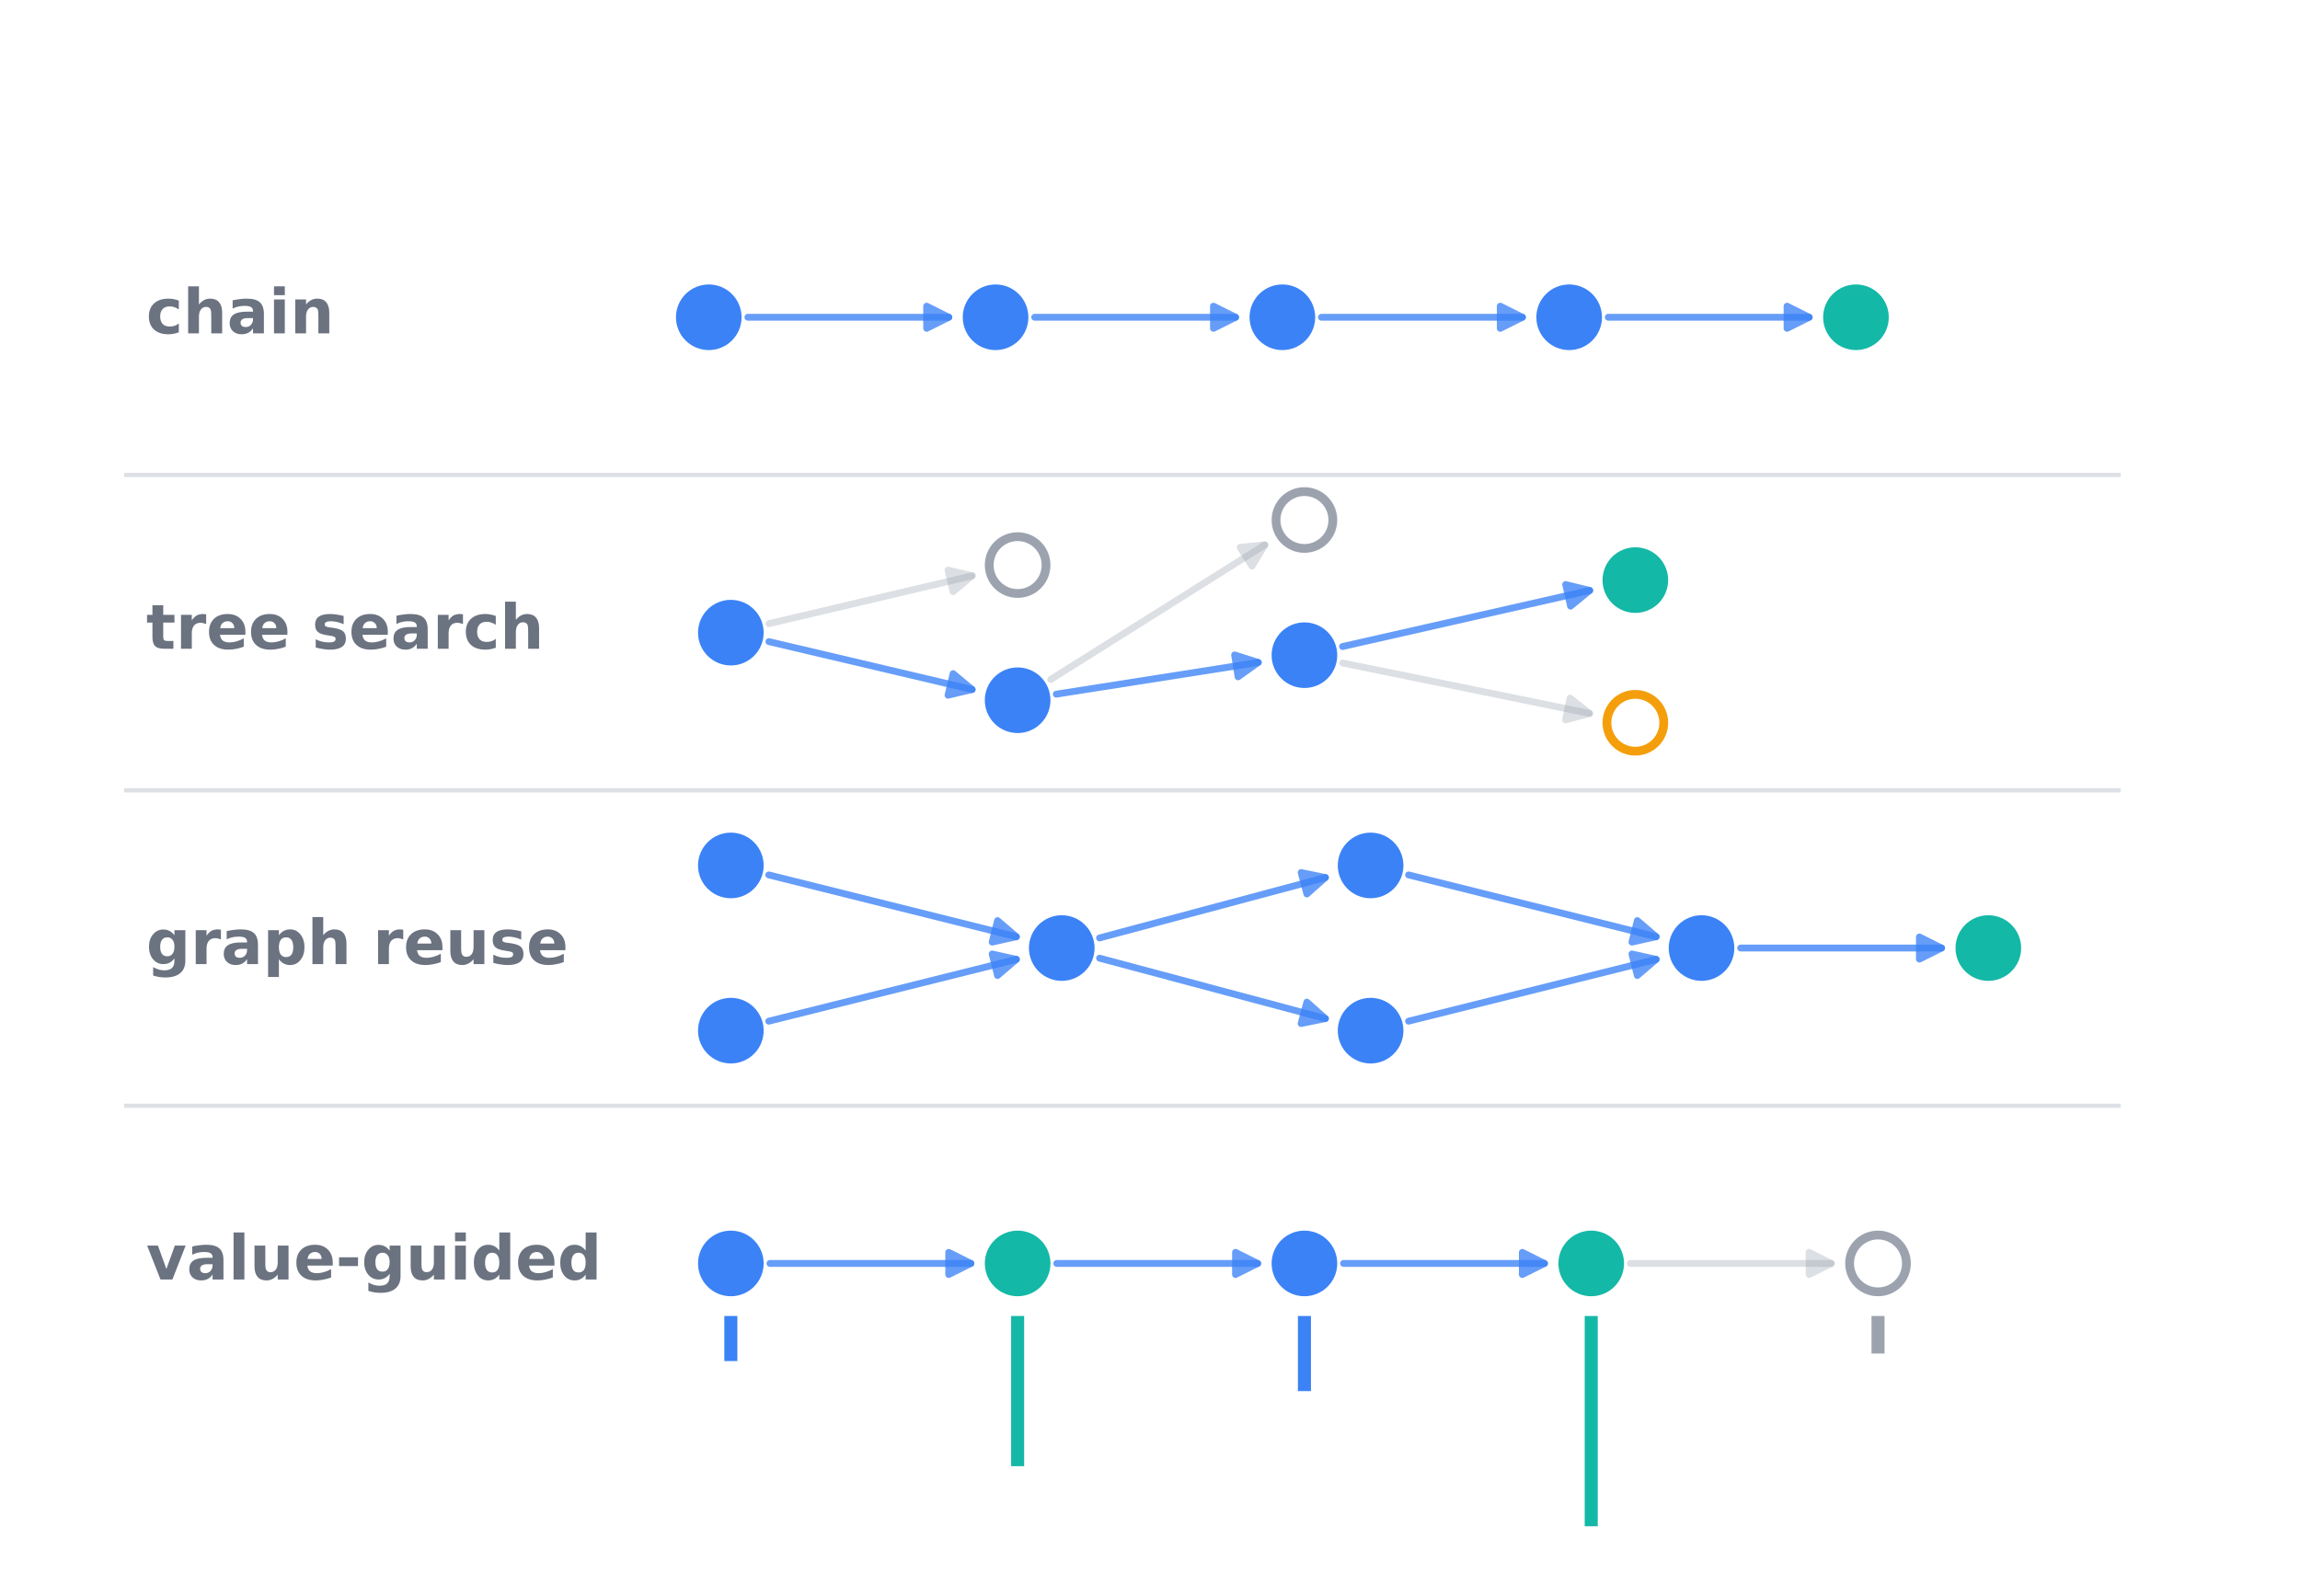
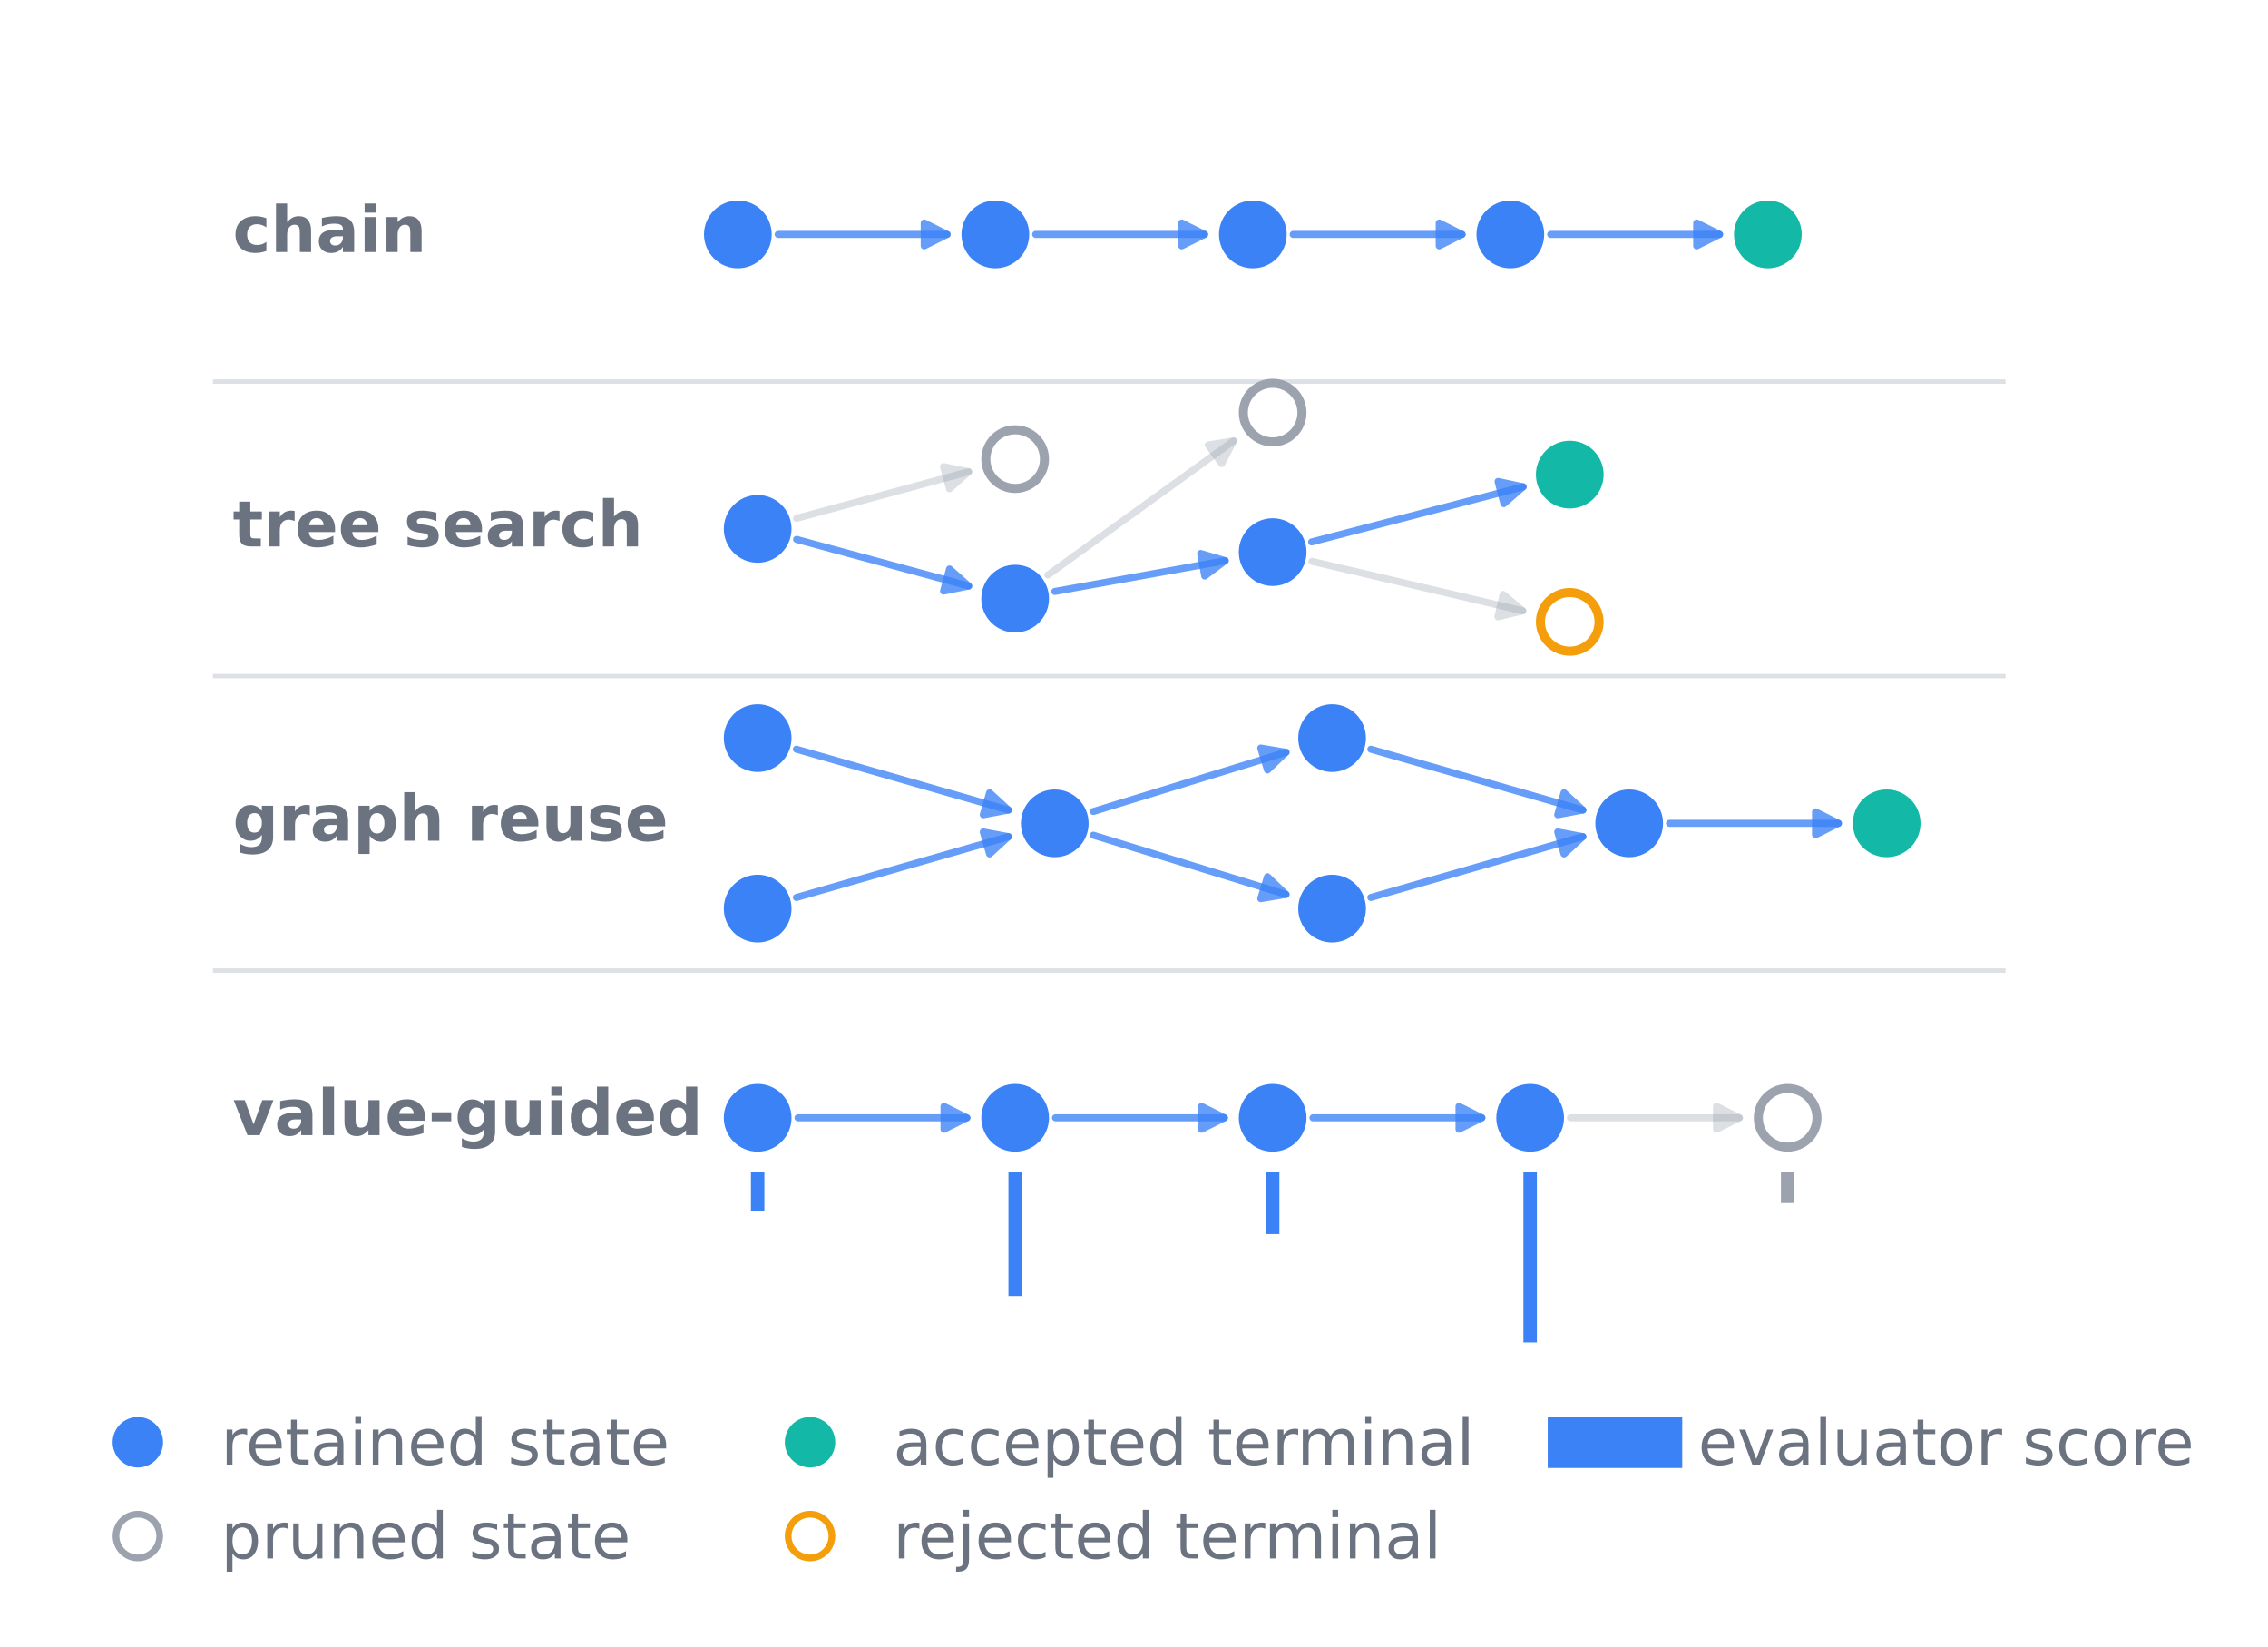
- <svg xmlns="http://www.w3.org/2000/svg" xmlns:xlink="http://www.w3.org/1999/xlink" width="352.8pt" height="244.8pt" viewBox="0 0 352.8 244.8" version="1.1">
+ <svg xmlns="http://www.w3.org/2000/svg" xmlns:xlink="http://www.w3.org/1999/xlink" width="337.257pt" height="244.8pt" viewBox="0 0 337.257 244.8" version="1.1">
  <defs>
    <style type="text/css">*{stroke-linejoin: round; stroke-linecap: butt}</style>
  </defs>
  <g id="figure_1">
    <g id="patch_1">
-       <path d="M 0 244.8 L 352.8 244.8 L 352.8 0 L 0 0 L 0 244.8 z " style="fill: none" />
+       <path d="M 0 244.8 L 337.257 244.8 L 337.257 0 L 0 0 L 0 244.8 z " style="fill: none" />
    </g>
    <g id="axes_1">
      <g id="LineCollection_1">
-         <path d="M 19.044 72.864 L 325.296 72.864 " clip-path="url(#p57dde03e44)" style="fill: none; stroke: #d1d5db; stroke-opacity: 0.75; stroke-width: 0.65" />
+         <path d="M 31.666 56.736 L 298.227 56.736 " clip-path="url(#p5f0edca88f)" style="fill: none; stroke: #d1d5db; stroke-opacity: 0.75; stroke-width: 0.65" />
      </g>
      <g id="LineCollection_2">
-         <path d="M 19.044 121.248 L 325.296 121.248 " clip-path="url(#p57dde03e44)" style="fill: none; stroke: #d1d5db; stroke-opacity: 0.75; stroke-width: 0.65" />
+         <path d="M 31.666 100.512 L 298.227 100.512 " clip-path="url(#p5f0edca88f)" style="fill: none; stroke: #d1d5db; stroke-opacity: 0.75; stroke-width: 0.65" />
      </g>
      <g id="LineCollection_3">
-         <path d="M 19.044 169.632 L 325.296 169.632 " clip-path="url(#p57dde03e44)" style="fill: none; stroke: #d1d5db; stroke-opacity: 0.75; stroke-width: 0.65" />
+         <path d="M 31.666 144.288 L 298.227 144.288 " clip-path="url(#p5f0edca88f)" style="fill: none; stroke: #d1d5db; stroke-opacity: 0.75; stroke-width: 0.65" />
      </g>
      <g id="patch_2">
-         <path d="M 114.721 48.672 Q 130.718 48.672 145.542 48.672 " clip-path="url(#p57dde03e44)" style="fill: none; opacity: 0.78; stroke: #3b82f6; stroke-width: 1.05; stroke-linecap: round" />
-         <path d="M 142.142 46.972 L 145.542 48.672 L 142.142 50.372 z " clip-path="url(#p57dde03e44)" style="fill: #3b82f6; opacity: 0.78; stroke: #3b82f6; stroke-width: 1.05; stroke-linecap: round" />
+         <path d="M 115.717 34.848 Q 128.862 34.848 140.833 34.848 " clip-path="url(#p5f0edca88f)" style="fill: none; opacity: 0.78; stroke: #3b82f6; stroke-width: 1.05; stroke-linecap: round" />
+         <path d="M 137.433 33.148 L 140.833 34.848 L 137.433 36.548 z " clip-path="url(#p5f0edca88f)" style="fill: #3b82f6; opacity: 0.78; stroke: #3b82f6; stroke-width: 1.05; stroke-linecap: round" />
      </g>
      <g id="patch_3">
-         <path d="M 158.713 48.672 Q 174.71 48.672 189.534 48.672 " clip-path="url(#p57dde03e44)" style="fill: none; opacity: 0.78; stroke: #3b82f6; stroke-width: 1.05; stroke-linecap: round" />
-         <path d="M 186.134 46.972 L 189.534 48.672 L 186.134 50.372 z " clip-path="url(#p57dde03e44)" style="fill: #3b82f6; opacity: 0.78; stroke: #3b82f6; stroke-width: 1.05; stroke-linecap: round" />
+         <path d="M 154.008 34.848 Q 167.153 34.848 179.124 34.848 " clip-path="url(#p5f0edca88f)" style="fill: none; opacity: 0.78; stroke: #3b82f6; stroke-width: 1.05; stroke-linecap: round" />
+         <path d="M 175.724 33.148 L 179.124 34.848 L 175.724 36.548 z " clip-path="url(#p5f0edca88f)" style="fill: #3b82f6; opacity: 0.78; stroke: #3b82f6; stroke-width: 1.05; stroke-linecap: round" />
      </g>
      <g id="patch_4">
-         <path d="M 202.705 48.672 Q 218.702 48.672 233.526 48.672 " clip-path="url(#p57dde03e44)" style="fill: none; opacity: 0.78; stroke: #3b82f6; stroke-width: 1.05; stroke-linecap: round" />
-         <path d="M 230.126 46.972 L 233.526 48.672 L 230.126 50.372 z " clip-path="url(#p57dde03e44)" style="fill: #3b82f6; opacity: 0.78; stroke: #3b82f6; stroke-width: 1.05; stroke-linecap: round" />
+         <path d="M 192.298 34.848 Q 205.443 34.848 217.414 34.848 " clip-path="url(#p5f0edca88f)" style="fill: none; opacity: 0.78; stroke: #3b82f6; stroke-width: 1.05; stroke-linecap: round" />
+         <path d="M 214.014 33.148 L 217.414 34.848 L 214.014 36.548 z " clip-path="url(#p5f0edca88f)" style="fill: #3b82f6; opacity: 0.78; stroke: #3b82f6; stroke-width: 1.05; stroke-linecap: round" />
      </g>
      <g id="patch_5">
-         <path d="M 246.697 48.672 Q 262.694 48.672 277.518 48.672 " clip-path="url(#p57dde03e44)" style="fill: none; opacity: 0.78; stroke: #3b82f6; stroke-width: 1.05; stroke-linecap: round" />
-         <path d="M 274.118 46.972 L 277.518 48.672 L 274.118 50.372 z " clip-path="url(#p57dde03e44)" style="fill: #3b82f6; opacity: 0.78; stroke: #3b82f6; stroke-width: 1.05; stroke-linecap: round" />
+         <path d="M 230.589 34.848 Q 243.734 34.848 255.705 34.848 " clip-path="url(#p5f0edca88f)" style="fill: none; opacity: 0.78; stroke: #3b82f6; stroke-width: 1.05; stroke-linecap: round" />
+         <path d="M 252.305 33.148 L 255.705 34.848 L 252.305 36.548 z " clip-path="url(#p5f0edca88f)" style="fill: #3b82f6; opacity: 0.78; stroke: #3b82f6; stroke-width: 1.05; stroke-linecap: round" />
      </g>
      <g id="patch_6">
-         <path d="M 117.944 95.68 Q 134.102 91.871 149.118 88.333 " clip-path="url(#p57dde03e44)" style="fill: none; opacity: 0.35; stroke: #9ca3af; stroke-width: 1.05; stroke-linecap: round" />
-         <path d="M 145.419 87.458 L 149.118 88.333 L 146.199 90.767 z " clip-path="url(#p57dde03e44)" style="fill: #9ca3af; opacity: 0.35; stroke: #9ca3af; stroke-width: 1.05; stroke-linecap: round" />
+         <path d="M 118.457 77.056 Q 131.812 73.44 144.035 70.13 " clip-path="url(#p5f0edca88f)" style="fill: none; opacity: 0.35; stroke: #9ca3af; stroke-width: 1.05; stroke-linecap: round" />
+         <path d="M 140.309 69.378 L 144.035 70.13 L 141.197 72.66 z " clip-path="url(#p5f0edca88f)" style="fill: #9ca3af; opacity: 0.35; stroke: #9ca3af; stroke-width: 1.05; stroke-linecap: round" />
      </g>
      <g id="patch_7">
-         <path d="M 117.944 98.432 Q 134.102 102.241 149.118 105.779 " clip-path="url(#p57dde03e44)" style="fill: none; opacity: 0.78; stroke: #3b82f6; stroke-width: 1.05; stroke-linecap: round" />
-         <path d="M 146.199 103.345 L 149.118 105.779 L 145.419 106.654 z " clip-path="url(#p57dde03e44)" style="fill: #3b82f6; opacity: 0.78; stroke: #3b82f6; stroke-width: 1.05; stroke-linecap: round" />
+         <path d="M 118.457 80.192 Q 131.812 83.808 144.035 87.118 " clip-path="url(#p5f0edca88f)" style="fill: none; opacity: 0.78; stroke: #3b82f6; stroke-width: 1.05; stroke-linecap: round" />
+         <path d="M 141.197 84.588 L 144.035 87.118 L 140.309 87.87 z " clip-path="url(#p5f0edca88f)" style="fill: #3b82f6; opacity: 0.78; stroke: #3b82f6; stroke-width: 1.05; stroke-linecap: round" />
      </g>
      <g id="patch_8">
-         <path d="M 161.173 104.233 Q 178.09 93.601 194.014 83.594 " clip-path="url(#p57dde03e44)" style="fill: none; opacity: 0.35; stroke: #9ca3af; stroke-width: 1.05; stroke-linecap: round" />
-         <path d="M 190.23 83.963 L 194.014 83.594 L 192.04 86.842 z " clip-path="url(#p57dde03e44)" style="fill: #9ca3af; opacity: 0.35; stroke: #9ca3af; stroke-width: 1.05; stroke-linecap: round" />
+         <path d="M 155.82 85.48 Q 170.1 75.169 183.429 65.545 " clip-path="url(#p5f0edca88f)" style="fill: none; opacity: 0.35; stroke: #9ca3af; stroke-width: 1.05; stroke-linecap: round" />
+         <path d="M 179.677 66.157 L 183.429 65.545 L 181.668 68.913 z " clip-path="url(#p5f0edca88f)" style="fill: #9ca3af; opacity: 0.35; stroke: #9ca3af; stroke-width: 1.05; stroke-linecap: round" />
      </g>
      <g id="patch_9">
-         <path d="M 162.022 106.493 Q 178.093 103.968 193.004 101.625 " clip-path="url(#p57dde03e44)" style="fill: none; opacity: 0.78; stroke: #3b82f6; stroke-width: 1.05; stroke-linecap: round" />
-         <path d="M 189.381 100.473 L 193.004 101.625 L 189.909 103.832 z " clip-path="url(#p57dde03e44)" style="fill: #3b82f6; opacity: 0.78; stroke: #3b82f6; stroke-width: 1.05; stroke-linecap: round" />
+         <path d="M 156.86 87.926 Q 170.102 85.536 182.189 83.354 " clip-path="url(#p5f0edca88f)" style="fill: none; opacity: 0.78; stroke: #3b82f6; stroke-width: 1.05; stroke-linecap: round" />
+         <path d="M 178.541 82.285 L 182.189 83.354 L 179.145 85.631 z " clip-path="url(#p5f0edca88f)" style="fill: #3b82f6; opacity: 0.78; stroke: #3b82f6; stroke-width: 1.05; stroke-linecap: round" />
      </g>
      <g id="patch_10">
-         <path d="M 205.94 99.184 Q 225.468 94.752 243.851 90.58 " clip-path="url(#p57dde03e44)" style="fill: none; opacity: 0.78; stroke: #3b82f6; stroke-width: 1.05; stroke-linecap: round" />
-         <path d="M 240.159 89.675 L 243.851 90.58 L 240.912 92.99 z " clip-path="url(#p57dde03e44)" style="fill: #3b82f6; opacity: 0.78; stroke: #3b82f6; stroke-width: 1.05; stroke-linecap: round" />
+         <path d="M 195.053 80.566 Q 211.338 76.32 226.488 72.37 " clip-path="url(#p5f0edca88f)" style="fill: none; opacity: 0.78; stroke: #3b82f6; stroke-width: 1.05; stroke-linecap: round" />
+         <path d="M 222.769 71.582 L 226.488 72.37 L 223.627 74.872 z " clip-path="url(#p5f0edca88f)" style="fill: #3b82f6; opacity: 0.78; stroke: #3b82f6; stroke-width: 1.05; stroke-linecap: round" />
      </g>
      <g id="patch_11">
-         <path d="M 205.965 101.712 Q 225.469 105.696 243.822 109.445 " clip-path="url(#p57dde03e44)" style="fill: none; opacity: 0.35; stroke: #9ca3af; stroke-width: 1.05; stroke-linecap: round" />
-         <path d="M 240.831 107.099 L 243.822 109.445 L 240.15 110.43 z " clip-path="url(#p57dde03e44)" style="fill: #9ca3af; opacity: 0.35; stroke: #9ca3af; stroke-width: 1.05; stroke-linecap: round" />
+         <path d="M 195.09 83.451 Q 211.337 87.264 226.44 90.808 " clip-path="url(#p5f0edca88f)" style="fill: none; opacity: 0.35; stroke: #9ca3af; stroke-width: 1.05; stroke-linecap: round" />
+         <path d="M 223.518 88.376 L 226.44 90.808 L 222.742 91.686 z " clip-path="url(#p5f0edca88f)" style="fill: #9ca3af; opacity: 0.35; stroke: #9ca3af; stroke-width: 1.05; stroke-linecap: round" />
      </g>
      <g id="patch_12">
-         <path d="M 117.925 134.221 Q 137.483 139.104 155.902 143.702 " clip-path="url(#p57dde03e44)" style="fill: none; opacity: 0.78; stroke: #3b82f6; stroke-width: 1.05; stroke-linecap: round" />
-         <path d="M 153.015 141.229 L 155.902 143.702 L 152.191 144.528 z " clip-path="url(#p57dde03e44)" style="fill: #3b82f6; opacity: 0.78; stroke: #3b82f6; stroke-width: 1.05; stroke-linecap: round" />
+         <path d="M 118.434 111.382 Q 134.759 116.065 149.956 120.423 " clip-path="url(#p5f0edca88f)" style="fill: none; opacity: 0.78; stroke: #3b82f6; stroke-width: 1.05; stroke-linecap: round" />
+         <path d="M 147.156 117.852 L 149.956 120.423 L 146.219 121.12 z " clip-path="url(#p5f0edca88f)" style="fill: #3b82f6; opacity: 0.78; stroke: #3b82f6; stroke-width: 1.05; stroke-linecap: round" />
      </g>
      <g id="patch_13">
-         <path d="M 117.925 156.659 Q 137.483 151.776 155.902 147.178 " clip-path="url(#p57dde03e44)" style="fill: none; opacity: 0.78; stroke: #3b82f6; stroke-width: 1.05; stroke-linecap: round" />
-         <path d="M 152.191 146.352 L 155.902 147.178 L 153.015 149.651 z " clip-path="url(#p57dde03e44)" style="fill: #3b82f6; opacity: 0.78; stroke: #3b82f6; stroke-width: 1.05; stroke-linecap: round" />
+         <path d="M 118.434 133.418 Q 134.759 128.735 149.956 124.377 " clip-path="url(#p5f0edca88f)" style="fill: none; opacity: 0.78; stroke: #3b82f6; stroke-width: 1.05; stroke-linecap: round" />
+         <path d="M 146.219 123.68 L 149.956 124.377 L 147.156 126.948 z " clip-path="url(#p5f0edca88f)" style="fill: #3b82f6; opacity: 0.78; stroke: #3b82f6; stroke-width: 1.05; stroke-linecap: round" />
      </g>
      <g id="patch_14">
-         <path d="M 168.662 143.889 Q 186.551 139.104 203.307 134.622 " clip-path="url(#p57dde03e44)" style="fill: none; opacity: 0.78; stroke: #3b82f6; stroke-width: 1.05; stroke-linecap: round" />
-         <path d="M 199.583 133.859 L 203.307 134.622 L 200.462 137.143 z " clip-path="url(#p57dde03e44)" style="fill: #3b82f6; opacity: 0.78; stroke: #3b82f6; stroke-width: 1.05; stroke-linecap: round" />
+         <path d="M 162.583 120.637 Q 177.466 116.064 191.228 111.835 " clip-path="url(#p5f0edca88f)" style="fill: none; opacity: 0.78; stroke: #3b82f6; stroke-width: 1.05; stroke-linecap: round" />
+         <path d="M 187.478 111.208 L 191.228 111.835 L 188.477 114.458 z " clip-path="url(#p5f0edca88f)" style="fill: #3b82f6; opacity: 0.78; stroke: #3b82f6; stroke-width: 1.05; stroke-linecap: round" />
      </g>
      <g id="patch_15">
-         <path d="M 168.662 146.991 Q 186.551 151.776 203.307 156.258 " clip-path="url(#p57dde03e44)" style="fill: none; opacity: 0.78; stroke: #3b82f6; stroke-width: 1.05; stroke-linecap: round" />
-         <path d="M 200.462 153.737 L 203.307 156.258 L 199.583 157.021 z " clip-path="url(#p57dde03e44)" style="fill: #3b82f6; opacity: 0.78; stroke: #3b82f6; stroke-width: 1.05; stroke-linecap: round" />
+         <path d="M 162.583 124.163 Q 177.466 128.736 191.228 132.965 " clip-path="url(#p5f0edca88f)" style="fill: none; opacity: 0.78; stroke: #3b82f6; stroke-width: 1.05; stroke-linecap: round" />
+         <path d="M 188.477 130.342 L 191.228 132.965 L 187.478 133.592 z " clip-path="url(#p5f0edca88f)" style="fill: #3b82f6; opacity: 0.78; stroke: #3b82f6; stroke-width: 1.05; stroke-linecap: round" />
      </g>
      <g id="patch_16">
-         <path d="M 216.061 134.221 Q 235.619 139.104 254.038 143.702 " clip-path="url(#p57dde03e44)" style="fill: none; opacity: 0.78; stroke: #3b82f6; stroke-width: 1.05; stroke-linecap: round" />
-         <path d="M 251.151 141.229 L 254.038 143.702 L 250.327 144.528 z " clip-path="url(#p57dde03e44)" style="fill: #3b82f6; opacity: 0.78; stroke: #3b82f6; stroke-width: 1.05; stroke-linecap: round" />
+         <path d="M 203.851 111.382 Q 220.176 116.065 235.373 120.423 " clip-path="url(#p5f0edca88f)" style="fill: none; opacity: 0.78; stroke: #3b82f6; stroke-width: 1.05; stroke-linecap: round" />
+         <path d="M 232.573 117.852 L 235.373 120.423 L 231.636 121.12 z " clip-path="url(#p5f0edca88f)" style="fill: #3b82f6; opacity: 0.78; stroke: #3b82f6; stroke-width: 1.05; stroke-linecap: round" />
      </g>
      <g id="patch_17">
-         <path d="M 216.061 156.659 Q 235.619 151.776 254.038 147.178 " clip-path="url(#p57dde03e44)" style="fill: none; opacity: 0.78; stroke: #3b82f6; stroke-width: 1.05; stroke-linecap: round" />
-         <path d="M 250.327 146.352 L 254.038 147.178 L 251.151 149.651 z " clip-path="url(#p57dde03e44)" style="fill: #3b82f6; opacity: 0.78; stroke: #3b82f6; stroke-width: 1.05; stroke-linecap: round" />
+         <path d="M 203.851 133.418 Q 220.176 128.735 235.373 124.377 " clip-path="url(#p5f0edca88f)" style="fill: none; opacity: 0.78; stroke: #3b82f6; stroke-width: 1.05; stroke-linecap: round" />
+         <path d="M 231.636 123.68 L 235.373 124.377 L 232.573 126.948 z " clip-path="url(#p5f0edca88f)" style="fill: #3b82f6; opacity: 0.78; stroke: #3b82f6; stroke-width: 1.05; stroke-linecap: round" />
      </g>
      <g id="patch_18">
-         <path d="M 267.001 145.44 Q 282.998 145.44 297.822 145.44 " clip-path="url(#p57dde03e44)" style="fill: none; opacity: 0.78; stroke: #3b82f6; stroke-width: 1.05; stroke-linecap: round" />
-         <path d="M 294.422 143.74 L 297.822 145.44 L 294.422 147.14 z " clip-path="url(#p57dde03e44)" style="fill: #3b82f6; opacity: 0.78; stroke: #3b82f6; stroke-width: 1.05; stroke-linecap: round" />
+         <path d="M 248.261 122.4 Q 261.406 122.4 273.377 122.4 " clip-path="url(#p5f0edca88f)" style="fill: none; opacity: 0.78; stroke: #3b82f6; stroke-width: 1.05; stroke-linecap: round" />
+         <path d="M 269.977 120.7 L 273.377 122.4 L 269.977 124.1 z " clip-path="url(#p5f0edca88f)" style="fill: #3b82f6; opacity: 0.78; stroke: #3b82f6; stroke-width: 1.05; stroke-linecap: round" />
      </g>
      <g id="patch_19">
-         <path d="M 118.105 193.824 Q 134.102 193.824 148.926 193.824 " clip-path="url(#p57dde03e44)" style="fill: none; opacity: 0.78; stroke: #3b82f6; stroke-width: 1.05; stroke-linecap: round" />
-         <path d="M 145.526 192.124 L 148.926 193.824 L 145.526 195.524 z " clip-path="url(#p57dde03e44)" style="fill: #3b82f6; opacity: 0.78; stroke: #3b82f6; stroke-width: 1.05; stroke-linecap: round" />
+         <path d="M 118.663 166.176 Q 131.807 166.176 143.778 166.176 " clip-path="url(#p5f0edca88f)" style="fill: none; opacity: 0.78; stroke: #3b82f6; stroke-width: 1.05; stroke-linecap: round" />
+         <path d="M 140.378 164.476 L 143.778 166.176 L 140.378 167.876 z " clip-path="url(#p5f0edca88f)" style="fill: #3b82f6; opacity: 0.78; stroke: #3b82f6; stroke-width: 1.05; stroke-linecap: round" />
      </g>
      <g id="patch_20">
-         <path d="M 162.097 193.824 Q 178.094 193.824 192.918 193.824 " clip-path="url(#p57dde03e44)" style="fill: none; opacity: 0.78; stroke: #3b82f6; stroke-width: 1.05; stroke-linecap: round" />
-         <path d="M 189.518 192.124 L 192.918 193.824 L 189.518 195.524 z " clip-path="url(#p57dde03e44)" style="fill: #3b82f6; opacity: 0.78; stroke: #3b82f6; stroke-width: 1.05; stroke-linecap: round" />
+         <path d="M 156.953 166.176 Q 170.098 166.176 182.069 166.176 " clip-path="url(#p5f0edca88f)" style="fill: none; opacity: 0.78; stroke: #3b82f6; stroke-width: 1.05; stroke-linecap: round" />
+         <path d="M 178.669 164.476 L 182.069 166.176 L 178.669 167.876 z " clip-path="url(#p5f0edca88f)" style="fill: #3b82f6; opacity: 0.78; stroke: #3b82f6; stroke-width: 1.05; stroke-linecap: round" />
      </g>
      <g id="patch_21">
-         <path d="M 206.089 193.824 Q 222.086 193.824 236.91 193.824 " clip-path="url(#p57dde03e44)" style="fill: none; opacity: 0.78; stroke: #3b82f6; stroke-width: 1.05; stroke-linecap: round" />
-         <path d="M 233.51 192.124 L 236.91 193.824 L 233.51 195.524 z " clip-path="url(#p57dde03e44)" style="fill: #3b82f6; opacity: 0.78; stroke: #3b82f6; stroke-width: 1.05; stroke-linecap: round" />
+         <path d="M 195.244 166.176 Q 208.389 166.176 220.36 166.176 " clip-path="url(#p5f0edca88f)" style="fill: none; opacity: 0.78; stroke: #3b82f6; stroke-width: 1.05; stroke-linecap: round" />
+         <path d="M 216.96 164.476 L 220.36 166.176 L 216.96 167.876 z " clip-path="url(#p5f0edca88f)" style="fill: #3b82f6; opacity: 0.78; stroke: #3b82f6; stroke-width: 1.05; stroke-linecap: round" />
      </g>
      <g id="patch_22">
-         <path d="M 250.081 193.824 Q 266.078 193.824 280.902 193.824 " clip-path="url(#p57dde03e44)" style="fill: none; opacity: 0.35; stroke: #9ca3af; stroke-width: 1.05; stroke-linecap: round" />
-         <path d="M 277.502 192.124 L 280.902 193.824 L 277.502 195.524 z " clip-path="url(#p57dde03e44)" style="fill: #9ca3af; opacity: 0.35; stroke: #9ca3af; stroke-width: 1.05; stroke-linecap: round" />
+         <path d="M 233.534 166.176 Q 246.679 166.176 258.65 166.176 " clip-path="url(#p5f0edca88f)" style="fill: none; opacity: 0.35; stroke: #9ca3af; stroke-width: 1.05; stroke-linecap: round" />
+         <path d="M 255.25 164.476 L 258.65 166.176 L 255.25 167.876 z " clip-path="url(#p5f0edca88f)" style="fill: #9ca3af; opacity: 0.35; stroke: #9ca3af; stroke-width: 1.05; stroke-linecap: round" />
      </g>
      <g id="text_1">
-         <text style="font-weight: 700; font-size: 9.5px; font-family: 'DejaVu Sans', 'Bitstream Vera Sans', 'Computer Modern Sans Serif', 'Lucida Grande', 'Verdana', 'Geneva', 'Lucid', 'Arial', 'Helvetica', 'Avant Garde', sans-serif; text-anchor: start; fill: #6b7280" x="22.428" y="51.14" transform="rotate(-0 22.428 51.14014)">chain</text>
+         <text style="font-weight: 700; font-size: 9.5px; font-family: 'DejaVu Sans', 'Bitstream Vera Sans', 'Computer Modern Sans Serif', 'Lucida Grande', 'Verdana', 'Geneva', 'Lucid', 'Arial', 'Helvetica', 'Avant Garde', sans-serif; text-anchor: start; fill: #6b7280" x="34.612" y="37.469" transform="rotate(-0 34.61191 37.46941)">chain</text>
      </g>
      <g id="text_2">
-         <text style="font-weight: 700; font-size: 9.5px; font-family: 'DejaVu Sans', 'Bitstream Vera Sans', 'Computer Modern Sans Serif', 'Lucida Grande', 'Verdana', 'Geneva', 'Lucid', 'Arial', 'Helvetica', 'Avant Garde', sans-serif; text-anchor: start; fill: #6b7280" x="22.428" y="99.524" transform="rotate(-0 22.428 99.52415)">tree search</text>
+         <text style="font-weight: 700; font-size: 9.5px; font-family: 'DejaVu Sans', 'Bitstream Vera Sans', 'Computer Modern Sans Serif', 'Lucida Grande', 'Verdana', 'Geneva', 'Lucid', 'Arial', 'Helvetica', 'Avant Garde', sans-serif; text-anchor: start; fill: #6b7280" x="34.612" y="81.245" transform="rotate(-0 34.61191 81.24541)">tree search</text>
      </g>
      <g id="text_3">
-         <text style="font-weight: 700; font-size: 9.5px; font-family: 'DejaVu Sans', 'Bitstream Vera Sans', 'Computer Modern Sans Serif', 'Lucida Grande', 'Verdana', 'Geneva', 'Lucid', 'Arial', 'Helvetica', 'Avant Garde', sans-serif; text-anchor: start; fill: #6b7280" x="22.428" y="147.908" transform="rotate(-0 22.428 147.9081)">graph reuse</text>
+         <text style="font-weight: 700; font-size: 9.5px; font-family: 'DejaVu Sans', 'Bitstream Vera Sans', 'Computer Modern Sans Serif', 'Lucida Grande', 'Verdana', 'Geneva', 'Lucid', 'Arial', 'Helvetica', 'Avant Garde', sans-serif; text-anchor: start; fill: #6b7280" x="34.612" y="124.984" transform="rotate(-0 34.61191 124.9843)">graph reuse</text>
      </g>
      <g id="text_4">
-         <text style="font-weight: 700; font-size: 9.5px; font-family: 'DejaVu Sans', 'Bitstream Vera Sans', 'Computer Modern Sans Serif', 'Lucida Grande', 'Verdana', 'Geneva', 'Lucid', 'Arial', 'Helvetica', 'Avant Garde', sans-serif; text-anchor: start; fill: #6b7280" x="22.428" y="196.292" transform="rotate(-0 22.428 196.2921)">value-guided</text>
+         <text style="font-weight: 700; font-size: 9.5px; font-family: 'DejaVu Sans', 'Bitstream Vera Sans', 'Computer Modern Sans Serif', 'Lucida Grande', 'Verdana', 'Geneva', 'Lucid', 'Arial', 'Helvetica', 'Avant Garde', sans-serif; text-anchor: start; fill: #6b7280" x="34.612" y="168.76" transform="rotate(-0 34.61191 168.7603)">value-guided</text>
      </g>
      <g id="LineCollection_4">
-         <path d="M 112.104 208.8 L 112.104 201.888 " clip-path="url(#p57dde03e44)" style="fill: none; stroke: #3b82f6; stroke-width: 2" />
+         <path d="M 112.666 180 L 112.666 174.24 " clip-path="url(#p5f0edca88f)" style="fill: none; stroke: #3b82f6; stroke-width: 2" />
      </g>
      <g id="LineCollection_5">
-         <path d="M 156.096 224.928 L 156.096 201.888 " clip-path="url(#p57dde03e44)" style="fill: none; stroke: #14b8a6; stroke-width: 2" />
+         <path d="M 150.956 192.672 L 150.956 174.24 " clip-path="url(#p5f0edca88f)" style="fill: none; stroke: #3b82f6; stroke-width: 2" />
      </g>
      <g id="LineCollection_6">
-         <path d="M 200.088 213.408 L 200.088 201.888 " clip-path="url(#p57dde03e44)" style="fill: none; stroke: #3b82f6; stroke-width: 2" />
+         <path d="M 189.247 183.456 L 189.247 174.24 " clip-path="url(#p5f0edca88f)" style="fill: none; stroke: #3b82f6; stroke-width: 2" />
      </g>
      <g id="LineCollection_7">
-         <path d="M 244.08 234.144 L 244.08 201.888 " clip-path="url(#p57dde03e44)" style="fill: none; stroke: #14b8a6; stroke-width: 2" />
+         <path d="M 227.537 199.584 L 227.537 174.24 " clip-path="url(#p5f0edca88f)" style="fill: none; stroke: #3b82f6; stroke-width: 2" />
      </g>
      <g id="LineCollection_8">
-         <path d="M 288.072 207.648 L 288.072 201.888 " clip-path="url(#p57dde03e44)" style="fill: none; stroke: #9ca3af; stroke-width: 2" />
+         <path d="M 265.828 178.848 L 265.828 174.24 " clip-path="url(#p5f0edca88f)" style="fill: none; stroke: #9ca3af; stroke-width: 2" />
      </g>
      <g id="PathCollection_1">
        <defs>
-           <path id="mb3e151914e" d="M 0 4.359 C 1.156 4.359 2.265 3.9 3.082 3.082 C 3.9 2.265 4.359 1.156 4.359 0 C 4.359 -1.156 3.9 -2.265 3.082 -3.082 C 2.265 -3.9 1.156 -4.359 0 -4.359 C -1.156 -4.359 -2.265 -3.9 -3.082 -3.082 C -3.9 -2.265 -4.359 -1.156 -4.359 0 C -4.359 1.156 -3.9 2.265 -3.082 3.082 C -2.265 3.9 -1.156 4.359 0 4.359 z " style="stroke: #3b82f6; stroke-width: 1.35" />
+           <path id="mc1db2b199f" d="M 0 4.359 C 1.156 4.359 2.265 3.9 3.082 3.082 C 3.9 2.265 4.359 1.156 4.359 0 C 4.359 -1.156 3.9 -2.265 3.082 -3.082 C 2.265 -3.9 1.156 -4.359 0 -4.359 C -1.156 -4.359 -2.265 -3.9 -3.082 -3.082 C -3.9 -2.265 -4.359 -1.156 -4.359 0 C -4.359 1.156 -3.9 2.265 -3.082 3.082 C -2.265 3.9 -1.156 4.359 0 4.359 z " style="stroke: #3b82f6; stroke-width: 1.35" />
        </defs>
-         <g clip-path="url(#p57dde03e44)">
-           <use xlink:href="#mb3e151914e" x="108.72" y="48.672" style="fill: #3b82f6; stroke: #3b82f6; stroke-width: 1.35" />
+         <g clip-path="url(#p5f0edca88f)">
+           <use xlink:href="#mc1db2b199f" x="109.72" y="34.848" style="fill: #3b82f6; stroke: #3b82f6; stroke-width: 1.35" />
        </g>
      </g>
      <g id="PathCollection_2">
-         <g clip-path="url(#p57dde03e44)">
-           <use xlink:href="#mb3e151914e" x="152.712" y="48.672" style="fill: #3b82f6; stroke: #3b82f6; stroke-width: 1.35" />
+         <g clip-path="url(#p5f0edca88f)">
+           <use xlink:href="#mc1db2b199f" x="148.011" y="34.848" style="fill: #3b82f6; stroke: #3b82f6; stroke-width: 1.35" />
        </g>
      </g>
      <g id="PathCollection_3">
-         <g clip-path="url(#p57dde03e44)">
-           <use xlink:href="#mb3e151914e" x="196.704" y="48.672" style="fill: #3b82f6; stroke: #3b82f6; stroke-width: 1.35" />
+         <g clip-path="url(#p5f0edca88f)">
+           <use xlink:href="#mc1db2b199f" x="186.301" y="34.848" style="fill: #3b82f6; stroke: #3b82f6; stroke-width: 1.35" />
        </g>
      </g>
      <g id="PathCollection_4">
-         <g clip-path="url(#p57dde03e44)">
-           <use xlink:href="#mb3e151914e" x="240.696" y="48.672" style="fill: #3b82f6; stroke: #3b82f6; stroke-width: 1.35" />
+         <g clip-path="url(#p5f0edca88f)">
+           <use xlink:href="#mc1db2b199f" x="224.592" y="34.848" style="fill: #3b82f6; stroke: #3b82f6; stroke-width: 1.35" />
        </g>
      </g>
      <g id="PathCollection_5">
        <defs>
-           <path id="mf04cc937c4" d="M 0 4.359 C 1.156 4.359 2.265 3.9 3.082 3.082 C 3.9 2.265 4.359 1.156 4.359 0 C 4.359 -1.156 3.9 -2.265 3.082 -3.082 C 2.265 -3.9 1.156 -4.359 0 -4.359 C -1.156 -4.359 -2.265 -3.9 -3.082 -3.082 C -3.9 -2.265 -4.359 -1.156 -4.359 0 C -4.359 1.156 -3.9 2.265 -3.082 3.082 C -2.265 3.9 -1.156 4.359 0 4.359 z " style="stroke: #14b8a6; stroke-width: 1.35" />
+           <path id="m046c6221dc" d="M 0 4.359 C 1.156 4.359 2.265 3.9 3.082 3.082 C 3.9 2.265 4.359 1.156 4.359 0 C 4.359 -1.156 3.9 -2.265 3.082 -3.082 C 2.265 -3.9 1.156 -4.359 0 -4.359 C -1.156 -4.359 -2.265 -3.9 -3.082 -3.082 C -3.9 -2.265 -4.359 -1.156 -4.359 0 C -4.359 1.156 -3.9 2.265 -3.082 3.082 C -2.265 3.9 -1.156 4.359 0 4.359 z " style="stroke: #14b8a6; stroke-width: 1.35" />
        </defs>
-         <g clip-path="url(#p57dde03e44)">
-           <use xlink:href="#mf04cc937c4" x="284.688" y="48.672" style="fill: #14b8a6; stroke: #14b8a6; stroke-width: 1.35" />
+         <g clip-path="url(#p5f0edca88f)">
+           <use xlink:href="#m046c6221dc" x="262.882" y="34.848" style="fill: #14b8a6; stroke: #14b8a6; stroke-width: 1.35" />
        </g>
      </g>
      <g id="PathCollection_6">
-         <g clip-path="url(#p57dde03e44)">
-           <use xlink:href="#mb3e151914e" x="112.104" y="97.056" style="fill: #3b82f6; stroke: #3b82f6; stroke-width: 1.35" />
+         <g clip-path="url(#p5f0edca88f)">
+           <use xlink:href="#mc1db2b199f" x="112.666" y="78.624" style="fill: #3b82f6; stroke: #3b82f6; stroke-width: 1.35" />
        </g>
      </g>
      <g id="PathCollection_7">
-         <path d="M 156.096 91.047 C 157.252 91.047 158.361 90.588 159.178 89.77 C 159.996 88.953 160.455 87.844 160.455 86.688 C 160.455 85.532 159.996 84.423 159.178 83.606 C 158.361 82.788 157.252 82.329 156.096 82.329 C 154.94 82.329 153.831 82.788 153.014 83.606 C 152.196 84.423 151.737 85.532 151.737 86.688 C 151.737 87.844 152.196 88.953 153.014 89.77 C 153.831 90.588 154.94 91.047 156.096 91.047 L 156.096 91.047 z " clip-path="url(#p57dde03e44)" style="fill: none; stroke: #9ca3af; stroke-width: 1.35" />
+         <path d="M 150.956 72.615 C 152.112 72.615 153.221 72.156 154.038 71.338 C 154.856 70.521 155.315 69.412 155.315 68.256 C 155.315 67.1 154.856 65.991 154.038 65.174 C 153.221 64.356 152.112 63.897 150.956 63.897 C 149.8 63.897 148.691 64.356 147.874 65.174 C 147.057 65.991 146.597 67.1 146.597 68.256 C 146.597 69.412 147.057 70.521 147.874 71.338 C 148.691 72.156 149.8 72.615 150.956 72.615 L 150.956 72.615 z " clip-path="url(#p5f0edca88f)" style="fill: none; stroke: #9ca3af; stroke-width: 1.35" />
      </g>
      <g id="PathCollection_8">
-         <g clip-path="url(#p57dde03e44)">
-           <use xlink:href="#mb3e151914e" x="156.096" y="107.424" style="fill: #3b82f6; stroke: #3b82f6; stroke-width: 1.35" />
+         <g clip-path="url(#p5f0edca88f)">
+           <use xlink:href="#mc1db2b199f" x="150.956" y="88.992" style="fill: #3b82f6; stroke: #3b82f6; stroke-width: 1.35" />
        </g>
      </g>
      <g id="PathCollection_9">
-         <path d="M 200.088 84.135 C 201.244 84.135 202.353 83.676 203.17 82.858 C 203.988 82.041 204.447 80.932 204.447 79.776 C 204.447 78.62 203.988 77.511 203.17 76.694 C 202.353 75.876 201.244 75.417 200.088 75.417 C 198.932 75.417 197.823 75.876 197.006 76.694 C 196.188 77.511 195.729 78.62 195.729 79.776 C 195.729 80.932 196.188 82.041 197.006 82.858 C 197.823 83.676 198.932 84.135 200.088 84.135 L 200.088 84.135 z " clip-path="url(#p57dde03e44)" style="fill: none; stroke: #9ca3af; stroke-width: 1.35" />
+         <path d="M 189.247 65.703 C 190.403 65.703 191.512 65.244 192.329 64.426 C 193.146 63.609 193.606 62.5 193.606 61.344 C 193.606 60.188 193.146 59.079 192.329 58.262 C 191.512 57.444 190.403 56.985 189.247 56.985 C 188.091 56.985 186.982 57.444 186.165 58.262 C 185.347 59.079 184.888 60.188 184.888 61.344 C 184.888 62.5 185.347 63.609 186.165 64.426 C 186.982 65.244 188.091 65.703 189.247 65.703 L 189.247 65.703 z " clip-path="url(#p5f0edca88f)" style="fill: none; stroke: #9ca3af; stroke-width: 1.35" />
      </g>
      <g id="PathCollection_10">
-         <g clip-path="url(#p57dde03e44)">
-           <use xlink:href="#mb3e151914e" x="200.088" y="100.512" style="fill: #3b82f6; stroke: #3b82f6; stroke-width: 1.35" />
+         <g clip-path="url(#p5f0edca88f)">
+           <use xlink:href="#mc1db2b199f" x="189.247" y="82.08" style="fill: #3b82f6; stroke: #3b82f6; stroke-width: 1.35" />
        </g>
      </g>
      <g id="PathCollection_11">
-         <g clip-path="url(#p57dde03e44)">
-           <use xlink:href="#mf04cc937c4" x="250.848" y="88.992" style="fill: #14b8a6; stroke: #14b8a6; stroke-width: 1.35" />
+         <g clip-path="url(#p5f0edca88f)">
+           <use xlink:href="#m046c6221dc" x="233.428" y="70.56" style="fill: #14b8a6; stroke: #14b8a6; stroke-width: 1.35" />
        </g>
      </g>
      <g id="PathCollection_12">
-         <path d="M 250.848 115.239 C 252.004 115.239 253.113 114.78 253.93 113.962 C 254.748 113.145 255.207 112.036 255.207 110.88 C 255.207 109.724 254.748 108.615 253.93 107.798 C 253.113 106.98 252.004 106.521 250.848 106.521 C 249.692 106.521 248.583 106.98 247.766 107.798 C 246.948 108.615 246.489 109.724 246.489 110.88 C 246.489 112.036 246.948 113.145 247.766 113.962 C 248.583 114.78 249.692 115.239 250.848 115.239 L 250.848 115.239 z " clip-path="url(#p57dde03e44)" style="fill: none; stroke: #f59e0b; stroke-width: 1.35" />
+         <path d="M 233.428 96.807 C 234.584 96.807 235.693 96.348 236.51 95.53 C 237.328 94.713 237.787 93.604 237.787 92.448 C 237.787 91.292 237.328 90.183 236.51 89.366 C 235.693 88.548 234.584 88.089 233.428 88.089 C 232.272 88.089 231.163 88.548 230.346 89.366 C 229.528 90.183 229.069 91.292 229.069 92.448 C 229.069 93.604 229.528 94.713 230.346 95.53 C 231.163 96.348 232.272 96.807 233.428 96.807 L 233.428 96.807 z " clip-path="url(#p5f0edca88f)" style="fill: none; stroke: #f59e0b; stroke-width: 1.35" />
      </g>
      <g id="PathCollection_13">
-         <g clip-path="url(#p57dde03e44)">
-           <use xlink:href="#mb3e151914e" x="112.104" y="132.768" style="fill: #3b82f6; stroke: #3b82f6; stroke-width: 1.35" />
+         <g clip-path="url(#p5f0edca88f)">
+           <use xlink:href="#mc1db2b199f" x="112.666" y="109.728" style="fill: #3b82f6; stroke: #3b82f6; stroke-width: 1.35" />
        </g>
      </g>
      <g id="PathCollection_14">
-         <g clip-path="url(#p57dde03e44)">
-           <use xlink:href="#mb3e151914e" x="112.104" y="158.112" style="fill: #3b82f6; stroke: #3b82f6; stroke-width: 1.35" />
+         <g clip-path="url(#p5f0edca88f)">
+           <use xlink:href="#mc1db2b199f" x="112.666" y="135.072" style="fill: #3b82f6; stroke: #3b82f6; stroke-width: 1.35" />
        </g>
      </g>
      <g id="PathCollection_15">
-         <g clip-path="url(#p57dde03e44)">
-           <use xlink:href="#mb3e151914e" x="162.864" y="145.44" style="fill: #3b82f6; stroke: #3b82f6; stroke-width: 1.35" />
+         <g clip-path="url(#p5f0edca88f)">
+           <use xlink:href="#mc1db2b199f" x="156.847" y="122.4" style="fill: #3b82f6; stroke: #3b82f6; stroke-width: 1.35" />
        </g>
      </g>
      <g id="PathCollection_16">
-         <g clip-path="url(#p57dde03e44)">
-           <use xlink:href="#mb3e151914e" x="210.24" y="132.768" style="fill: #3b82f6; stroke: #3b82f6; stroke-width: 1.35" />
+         <g clip-path="url(#p5f0edca88f)">
+           <use xlink:href="#mc1db2b199f" x="198.083" y="109.728" style="fill: #3b82f6; stroke: #3b82f6; stroke-width: 1.35" />
        </g>
      </g>
      <g id="PathCollection_17">
-         <g clip-path="url(#p57dde03e44)">
-           <use xlink:href="#mb3e151914e" x="210.24" y="158.112" style="fill: #3b82f6; stroke: #3b82f6; stroke-width: 1.35" />
+         <g clip-path="url(#p5f0edca88f)">
+           <use xlink:href="#mc1db2b199f" x="198.083" y="135.072" style="fill: #3b82f6; stroke: #3b82f6; stroke-width: 1.35" />
        </g>
      </g>
      <g id="PathCollection_18">
-         <g clip-path="url(#p57dde03e44)">
-           <use xlink:href="#mb3e151914e" x="261" y="145.44" style="fill: #3b82f6; stroke: #3b82f6; stroke-width: 1.35" />
+         <g clip-path="url(#p5f0edca88f)">
+           <use xlink:href="#mc1db2b199f" x="242.264" y="122.4" style="fill: #3b82f6; stroke: #3b82f6; stroke-width: 1.35" />
        </g>
      </g>
      <g id="PathCollection_19">
-         <g clip-path="url(#p57dde03e44)">
-           <use xlink:href="#mf04cc937c4" x="304.992" y="145.44" style="fill: #14b8a6; stroke: #14b8a6; stroke-width: 1.35" />
+         <g clip-path="url(#p5f0edca88f)">
+           <use xlink:href="#m046c6221dc" x="280.555" y="122.4" style="fill: #14b8a6; stroke: #14b8a6; stroke-width: 1.35" />
        </g>
      </g>
      <g id="PathCollection_20">
-         <g clip-path="url(#p57dde03e44)">
-           <use xlink:href="#mb3e151914e" x="112.104" y="193.824" style="fill: #3b82f6; stroke: #3b82f6; stroke-width: 1.35" />
+         <g clip-path="url(#p5f0edca88f)">
+           <use xlink:href="#mc1db2b199f" x="112.666" y="166.176" style="fill: #3b82f6; stroke: #3b82f6; stroke-width: 1.35" />
        </g>
      </g>
      <g id="PathCollection_21">
-         <g clip-path="url(#p57dde03e44)">
-           <use xlink:href="#mf04cc937c4" x="156.096" y="193.824" style="fill: #14b8a6; stroke: #14b8a6; stroke-width: 1.35" />
+         <g clip-path="url(#p5f0edca88f)">
+           <use xlink:href="#mc1db2b199f" x="150.956" y="166.176" style="fill: #3b82f6; stroke: #3b82f6; stroke-width: 1.35" />
        </g>
      </g>
      <g id="PathCollection_22">
-         <g clip-path="url(#p57dde03e44)">
-           <use xlink:href="#mb3e151914e" x="200.088" y="193.824" style="fill: #3b82f6; stroke: #3b82f6; stroke-width: 1.35" />
+         <g clip-path="url(#p5f0edca88f)">
+           <use xlink:href="#mc1db2b199f" x="189.247" y="166.176" style="fill: #3b82f6; stroke: #3b82f6; stroke-width: 1.35" />
        </g>
      </g>
      <g id="PathCollection_23">
-         <g clip-path="url(#p57dde03e44)">
-           <use xlink:href="#mf04cc937c4" x="244.08" y="193.824" style="fill: #14b8a6; stroke: #14b8a6; stroke-width: 1.35" />
+         <g clip-path="url(#p5f0edca88f)">
+           <use xlink:href="#mc1db2b199f" x="227.537" y="166.176" style="fill: #3b82f6; stroke: #3b82f6; stroke-width: 1.35" />
        </g>
      </g>
      <g id="PathCollection_24">
-         <path d="M 288.072 198.183 C 289.228 198.183 290.337 197.724 291.154 196.906 C 291.972 196.089 292.431 194.98 292.431 193.824 C 292.431 192.668 291.972 191.559 291.154 190.742 C 290.337 189.924 289.228 189.465 288.072 189.465 C 286.916 189.465 285.807 189.924 284.99 190.742 C 284.172 191.559 283.713 192.668 283.713 193.824 C 283.713 194.98 284.172 196.089 284.99 196.906 C 285.807 197.724 286.916 198.183 288.072 198.183 L 288.072 198.183 z " clip-path="url(#p57dde03e44)" style="fill: none; stroke: #9ca3af; stroke-width: 1.35" />
+         <path d="M 265.828 170.535 C 266.984 170.535 268.093 170.076 268.91 169.258 C 269.727 168.441 270.187 167.332 270.187 166.176 C 270.187 165.02 269.727 163.911 268.91 163.094 C 268.093 162.276 266.984 161.817 265.828 161.817 C 264.672 161.817 263.563 162.276 262.746 163.094 C 261.928 163.911 261.469 165.02 261.469 166.176 C 261.469 167.332 261.928 168.441 262.746 169.258 C 263.563 170.076 264.672 170.535 265.828 170.535 L 265.828 170.535 z " clip-path="url(#p5f0edca88f)" style="fill: none; stroke: #9ca3af; stroke-width: 1.35" />
+       </g>
+       <g id="legend_1">
+         <g id="line2d_1">
+           <defs>
+             <path id="m4a0beb249e" d="M 0 3.25 C 0.862 3.25 1.689 2.908 2.298 2.298 C 2.908 1.689 3.25 0.862 3.25 0 C 3.25 -0.862 2.908 -1.689 2.298 -2.298 C 1.689 -2.908 0.862 -3.25 0 -3.25 C -0.862 -3.25 -1.689 -2.908 -2.298 -2.298 C -2.908 -1.689 -3.25 -0.862 -3.25 0 C -3.25 0.862 -2.908 1.689 -2.298 2.298 C -1.689 2.908 -0.862 3.25 0 3.25 z " style="stroke: #3b82f6" />
+           </defs>
+           <g>
+             <use xlink:href="#m4a0beb249e" x="20.5" y="214.413" style="fill: #3b82f6; stroke: #3b82f6" />
+           </g>
+         </g>
+         <g id="text_5">
+           <text style="font-size: 9.5px; font-family: 'DejaVu Sans', 'Bitstream Vera Sans', 'Computer Modern Sans Serif', 'Lucida Grande', 'Verdana', 'Geneva', 'Lucid', 'Arial', 'Helvetica', 'Avant Garde', sans-serif; text-anchor: start; fill: #6b7280" x="32.85" y="217.738" transform="rotate(-0 32.85 217.7381)">retained state</text>
+         </g>
+         <g id="line2d_2">
+           <defs>
+             <path id="m0247c6ff2b" d="M 0 3.25 C 0.862 3.25 1.689 2.908 2.298 2.298 C 2.908 1.689 3.25 0.862 3.25 0 C 3.25 -0.862 2.908 -1.689 2.298 -2.298 C 1.689 -2.908 0.862 -3.25 0 -3.25 C -0.862 -3.25 -1.689 -2.908 -2.298 -2.298 C -2.908 -1.689 -3.25 -0.862 -3.25 0 C -3.25 0.862 -2.908 1.689 -2.298 2.298 C -1.689 2.908 -0.862 3.25 0 3.25 z " style="stroke: #9ca3af" />
+           </defs>
+           <g>
+             <use xlink:href="#m0247c6ff2b" x="20.5" y="228.357" style="fill-opacity: 0; stroke: #9ca3af" />
+           </g>
+         </g>
+         <g id="text_6">
+           <text style="font-size: 9.5px; font-family: 'DejaVu Sans', 'Bitstream Vera Sans', 'Computer Modern Sans Serif', 'Lucida Grande', 'Verdana', 'Geneva', 'Lucid', 'Arial', 'Helvetica', 'Avant Garde', sans-serif; text-anchor: start; fill: #6b7280" x="32.85" y="231.682" transform="rotate(-0 32.85 231.6823)">pruned state</text>
+         </g>
+         <g id="line2d_3">
+           <defs>
+             <path id="mafe3fcf2f9" d="M 0 3.25 C 0.862 3.25 1.689 2.908 2.298 2.298 C 2.908 1.689 3.25 0.862 3.25 0 C 3.25 -0.862 2.908 -1.689 2.298 -2.298 C 1.689 -2.908 0.862 -3.25 0 -3.25 C -0.862 -3.25 -1.689 -2.908 -2.298 -2.298 C -2.908 -1.689 -3.25 -0.862 -3.25 0 C -3.25 0.862 -2.908 1.689 -2.298 2.298 C -1.689 2.908 -0.862 3.25 0 3.25 z " style="stroke: #14b8a6" />
+           </defs>
+           <g>
+             <use xlink:href="#mafe3fcf2f9" x="120.453" y="214.413" style="fill: #14b8a6; stroke: #14b8a6" />
+           </g>
+         </g>
+         <g id="text_7">
+           <text style="font-size: 9.5px; font-family: 'DejaVu Sans', 'Bitstream Vera Sans', 'Computer Modern Sans Serif', 'Lucida Grande', 'Verdana', 'Geneva', 'Lucid', 'Arial', 'Helvetica', 'Avant Garde', sans-serif; text-anchor: start; fill: #6b7280" x="132.803" y="217.738" transform="rotate(-0 132.8034 217.7381)">accepted terminal</text>
+         </g>
+         <g id="line2d_4">
+           <defs>
+             <path id="md83d68610a" d="M 0 3.25 C 0.862 3.25 1.689 2.908 2.298 2.298 C 2.908 1.689 3.25 0.862 3.25 0 C 3.25 -0.862 2.908 -1.689 2.298 -2.298 C 1.689 -2.908 0.862 -3.25 0 -3.25 C -0.862 -3.25 -1.689 -2.908 -2.298 -2.298 C -2.908 -1.689 -3.25 -0.862 -3.25 0 C -3.25 0.862 -2.908 1.689 -2.298 2.298 C -1.689 2.908 -0.862 3.25 0 3.25 z " style="stroke: #f59e0b" />
+           </defs>
+           <g>
+             <use xlink:href="#md83d68610a" x="120.453" y="228.357" style="fill-opacity: 0; stroke: #f59e0b" />
+           </g>
+         </g>
+         <g id="text_8">
+           <text style="font-size: 9.5px; font-family: 'DejaVu Sans', 'Bitstream Vera Sans', 'Computer Modern Sans Serif', 'Lucida Grande', 'Verdana', 'Geneva', 'Lucid', 'Arial', 'Helvetica', 'Avant Garde', sans-serif; text-anchor: start; fill: #6b7280" x="132.803" y="231.682" transform="rotate(-0 132.8034 231.6823)">rejected terminal</text>
+         </g>
+         <g id="patch_23">
+           <path d="M 230.652 217.738 L 249.652 217.738 L 249.652 211.088 L 230.652 211.088 z " style="fill: #3b82f6; stroke: #3b82f6; stroke-linejoin: miter" />
+         </g>
+         <g id="text_9">
+           <text style="font-size: 9.5px; font-family: 'DejaVu Sans', 'Bitstream Vera Sans', 'Computer Modern Sans Serif', 'Lucida Grande', 'Verdana', 'Geneva', 'Lucid', 'Arial', 'Helvetica', 'Avant Garde', sans-serif; text-anchor: start; fill: #6b7280" x="252.502" y="217.738" transform="rotate(-0 252.5019 217.7381)">evaluator score</text>
+         </g>
      </g>
    </g>
  </g>
  <defs>
-     <clipPath id="p57dde03e44">
-       <rect x="7.2" y="7.2" width="338.4" height="230.4" />
+     <clipPath id="p5f0edca88f">
+       <rect x="21.358" y="7.2" width="294.543" height="230.4" />
    </clipPath>
  </defs>
</svg>
